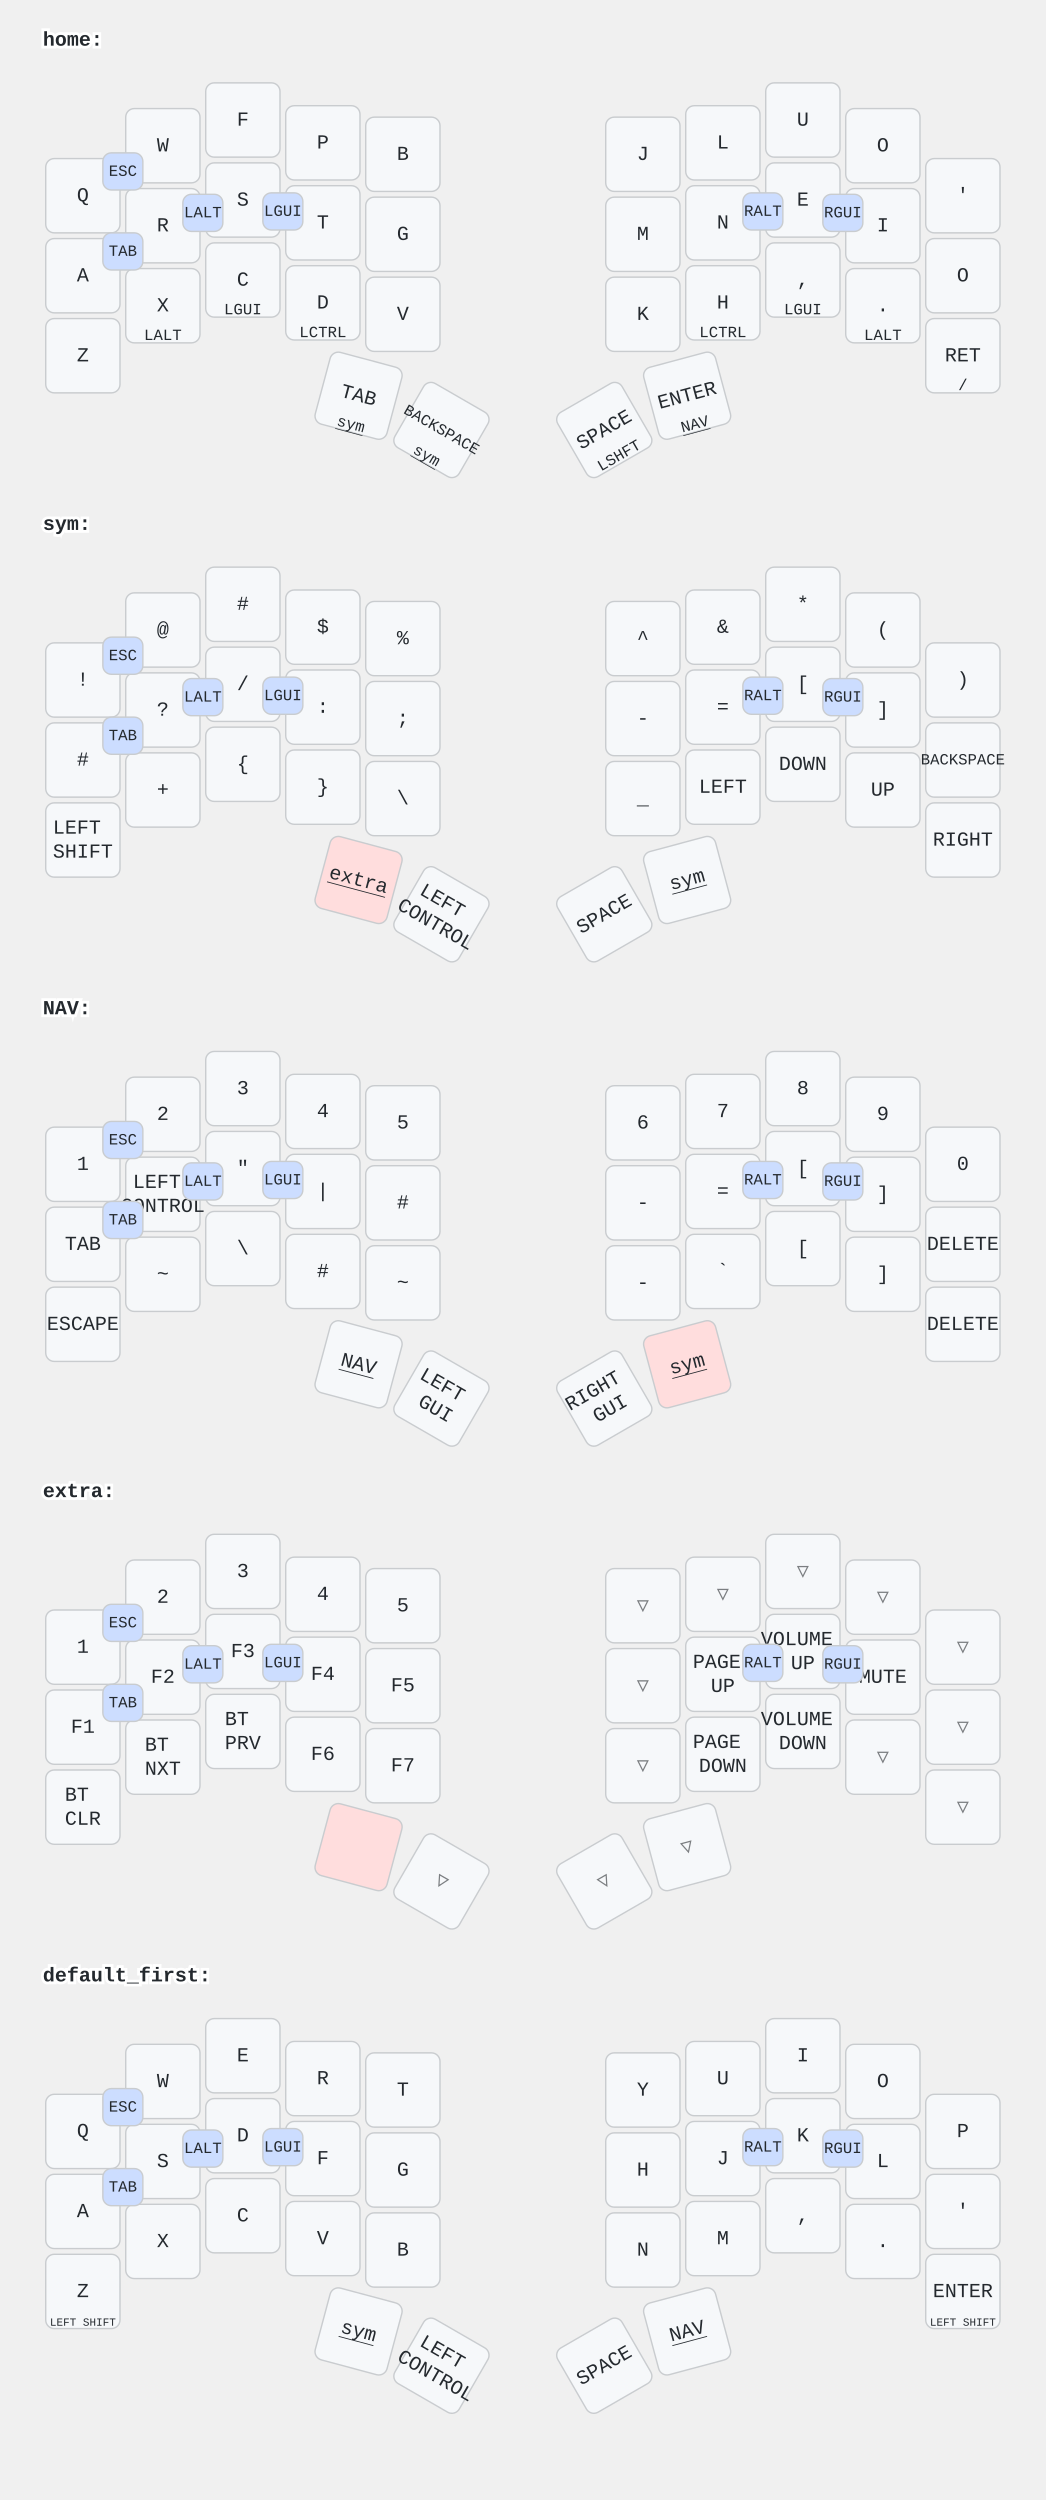
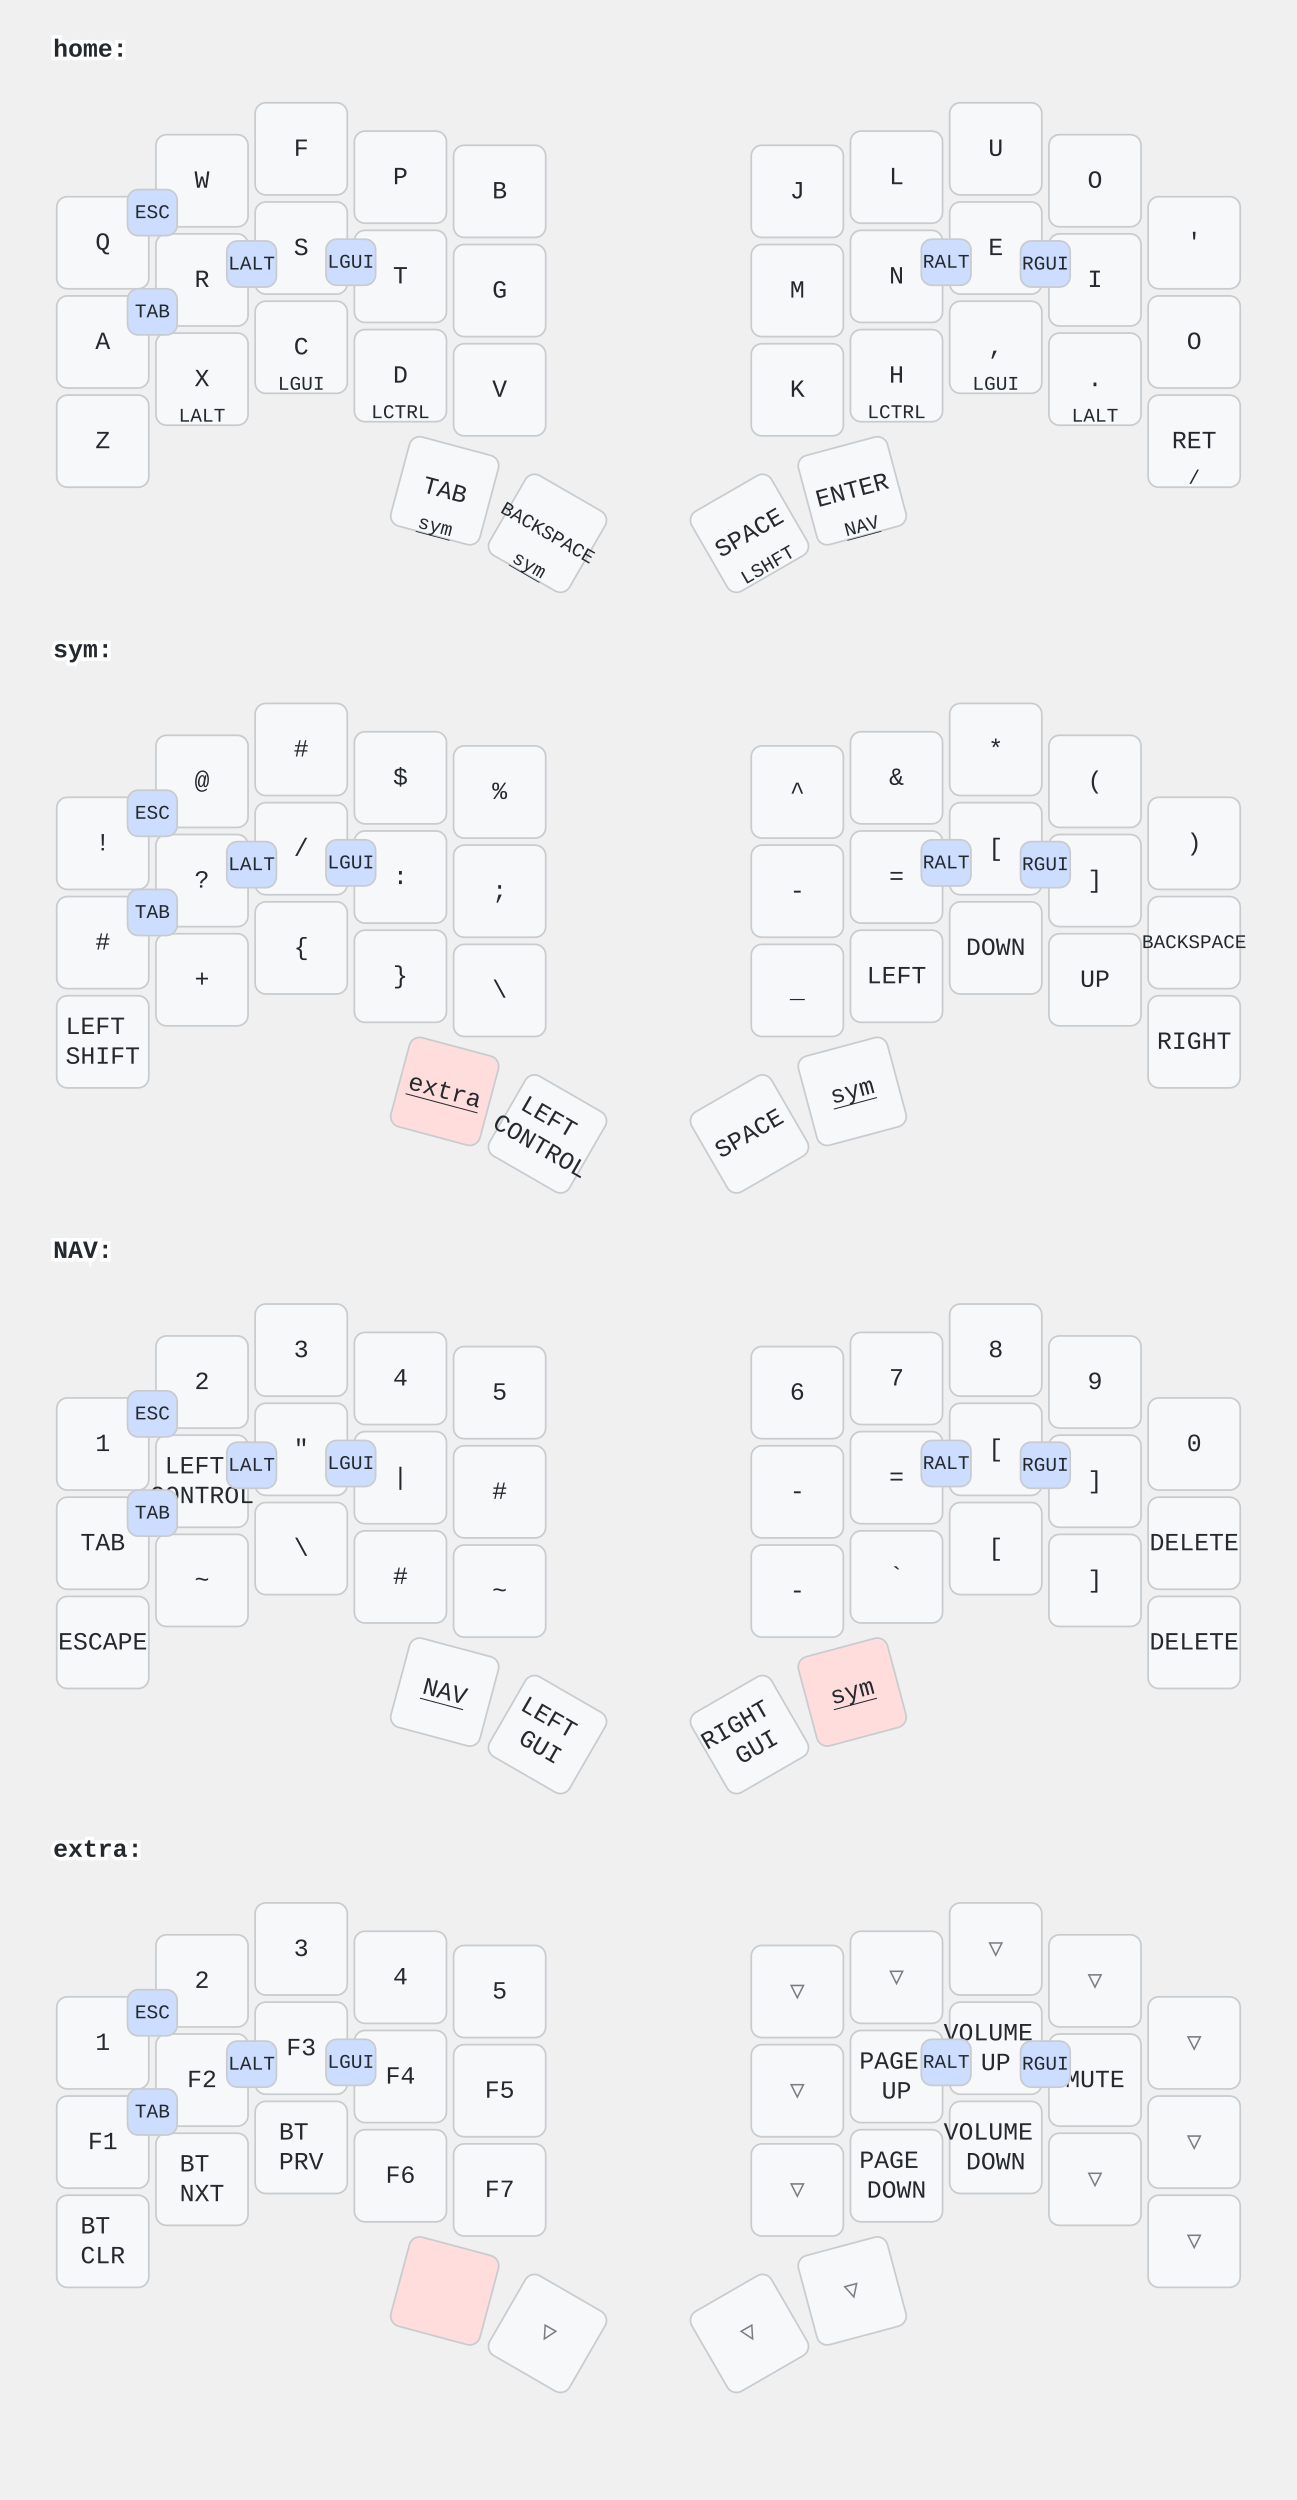
- <svg xmlns="http://www.w3.org/2000/svg" width="732" height="1750" viewBox="0 0 732 1750" class="keymap">
+ <svg xmlns="http://www.w3.org/2000/svg" width="732" height="1411" viewBox="0 0 732 1411" class="keymap">
  <style>/* inherit to force styles through use tags */
svg path {
    fill: inherit;
}

/* font and background color specifications */
svg.keymap {
    font-family: SFMono-Regular,Consolas,Liberation Mono,Menlo,monospace;
    font-size: 14px;
    font-kerning: normal;
    text-rendering: optimizeLegibility;
    fill: #24292e;
}

/* default key styling */
rect.key {
    fill: #f6f8fa;
}

rect.key, rect.combo {
    stroke: #c9cccf;
    stroke-width: 1;
}

/* default key side styling, only used is draw_key_sides is set */
rect.side {
    filter: brightness(90%);
}

/* color accent for combo boxes */
rect.combo, rect.combo-separate {
    fill: #cdf;
}

/* color accent for held keys */
rect.held, rect.combo.held {
    fill: #fdd;
}

/* color accent for ghost (optional) keys */
rect.ghost, rect.combo.ghost {
    stroke-dasharray: 4, 4;
    stroke-width: 2;
}

text {
    text-anchor: middle;
    dominant-baseline: middle;
}

/* styling for layer labels */
text.label {
    font-weight: bold;
    text-anchor: start;
    stroke: white;
    stroke-width: 4;
    paint-order: stroke;
}

/* styling for optional footer */
text.footer {
    text-anchor: end;
    dominant-baseline: auto;
    stroke: white;
    stroke-width: 4;
    paint-order: stroke;
}

/* styling for combo tap, and key hold/shifted label text */
text.combo, text.hold, text.shifted {
    font-size: 11px;
}

text.hold {
    text-anchor: middle;
    dominant-baseline: auto;
}

text.shifted {
    text-anchor: middle;
    dominant-baseline: hanging;
}

text.layer-activator {
    text-decoration: underline;
}

/* styling for hold/shifted label text in combo box */
text.combo.hold, text.combo.shifted {
    font-size: 8px;
}

/* lighter symbol for transparent keys */
text.trans {
    fill: #7b7e81;
}

/* styling for combo dendrons */
path.combo {
    stroke-width: 1;
    stroke: gray;
    fill: none;
}

/* Start Tabler Icons Cleanup */
/* cannot use height/width with glyphs */
.icon-tabler &gt; path {
    fill: inherit;
    stroke: inherit;
    stroke-width: 2;
}
/* hide tabler's default box */
.icon-tabler &gt; path[stroke="none"][fill="none"] {
    visibility: hidden;
}
/* End Tabler Icons Cleanup */
</style>
  <g transform="translate(30, 0)" class="layer-home">
    <text x="0" y="28" class="label" id="home">home:</text>
    <g transform="translate(0, 56)">
      <g transform="translate(28, 81)" class="key keypos-0">
        <rect rx="6" ry="6" x="-26" y="-26" width="52" height="52" class="key" />
        <text x="0" y="0" class="key tap">Q</text>
      </g>
      <g transform="translate(84, 46)" class="key keypos-1">
        <rect rx="6" ry="6" x="-26" y="-26" width="52" height="52" class="key" />
        <text x="0" y="0" class="key tap">W</text>
      </g>
      <g transform="translate(140, 28)" class="key keypos-2">
        <rect rx="6" ry="6" x="-26" y="-26" width="52" height="52" class="key" />
        <text x="0" y="0" class="key tap">F</text>
      </g>
      <g transform="translate(196, 44)" class="key keypos-3">
        <rect rx="6" ry="6" x="-26" y="-26" width="52" height="52" class="key" />
        <text x="0" y="0" class="key tap">P</text>
      </g>
      <g transform="translate(252, 52)" class="key keypos-4">
        <rect rx="6" ry="6" x="-26" y="-26" width="52" height="52" class="key" />
        <text x="0" y="0" class="key tap">B</text>
      </g>
      <g transform="translate(420, 52)" class="key keypos-5">
        <rect rx="6" ry="6" x="-26" y="-26" width="52" height="52" class="key" />
        <text x="0" y="0" class="key tap">J</text>
      </g>
      <g transform="translate(476, 44)" class="key keypos-6">
        <rect rx="6" ry="6" x="-26" y="-26" width="52" height="52" class="key" />
        <text x="0" y="0" class="key tap">L</text>
      </g>
      <g transform="translate(532, 28)" class="key keypos-7">
        <rect rx="6" ry="6" x="-26" y="-26" width="52" height="52" class="key" />
        <text x="0" y="0" class="key tap">U</text>
      </g>
      <g transform="translate(588, 46)" class="key keypos-8">
        <rect rx="6" ry="6" x="-26" y="-26" width="52" height="52" class="key" />
        <text x="0" y="0" class="key tap">O</text>
      </g>
      <g transform="translate(644, 81)" class="key keypos-9">
        <rect rx="6" ry="6" x="-26" y="-26" width="52" height="52" class="key" />
        <text x="0" y="0" class="key tap">'</text>
      </g>
      <g transform="translate(28, 137)" class="key keypos-10">
        <rect rx="6" ry="6" x="-26" y="-26" width="52" height="52" class="key" />
        <text x="0" y="0" class="key tap">A</text>
      </g>
      <g transform="translate(84, 102)" class="key keypos-11">
        <rect rx="6" ry="6" x="-26" y="-26" width="52" height="52" class="key" />
        <text x="0" y="0" class="key tap">R</text>
      </g>
      <g transform="translate(140, 84)" class="key keypos-12">
        <rect rx="6" ry="6" x="-26" y="-26" width="52" height="52" class="key" />
        <text x="0" y="0" class="key tap">S</text>
      </g>
      <g transform="translate(196, 100)" class="key keypos-13">
        <rect rx="6" ry="6" x="-26" y="-26" width="52" height="52" class="key" />
        <text x="0" y="0" class="key tap">T</text>
      </g>
      <g transform="translate(252, 108)" class="key keypos-14">
        <rect rx="6" ry="6" x="-26" y="-26" width="52" height="52" class="key" />
        <text x="0" y="0" class="key tap">G</text>
      </g>
      <g transform="translate(420, 108)" class="key keypos-15">
        <rect rx="6" ry="6" x="-26" y="-26" width="52" height="52" class="key" />
        <text x="0" y="0" class="key tap">M</text>
      </g>
      <g transform="translate(476, 100)" class="key keypos-16">
        <rect rx="6" ry="6" x="-26" y="-26" width="52" height="52" class="key" />
        <text x="0" y="0" class="key tap">N</text>
      </g>
      <g transform="translate(532, 84)" class="key keypos-17">
        <rect rx="6" ry="6" x="-26" y="-26" width="52" height="52" class="key" />
        <text x="0" y="0" class="key tap">E</text>
      </g>
      <g transform="translate(588, 102)" class="key keypos-18">
        <rect rx="6" ry="6" x="-26" y="-26" width="52" height="52" class="key" />
        <text x="0" y="0" class="key tap">I</text>
      </g>
      <g transform="translate(644, 137)" class="key keypos-19">
        <rect rx="6" ry="6" x="-26" y="-26" width="52" height="52" class="key" />
        <text x="0" y="0" class="key tap">O</text>
      </g>
      <g transform="translate(28, 193)" class="key keypos-20">
        <rect rx="6" ry="6" x="-26" y="-26" width="52" height="52" class="key" />
        <text x="0" y="0" class="key tap">Z</text>
      </g>
      <g transform="translate(84, 158)" class="key keypos-21">
        <rect rx="6" ry="6" x="-26" y="-26" width="52" height="52" class="key" />
        <text x="0" y="0" class="key tap">X</text>
        <text x="0" y="24" class="key hold">LALT</text>
      </g>
      <g transform="translate(140, 140)" class="key keypos-22">
        <rect rx="6" ry="6" x="-26" y="-26" width="52" height="52" class="key" />
        <text x="0" y="0" class="key tap">C</text>
        <text x="0" y="24" class="key hold">LGUI</text>
      </g>
      <g transform="translate(196, 156)" class="key keypos-23">
        <rect rx="6" ry="6" x="-26" y="-26" width="52" height="52" class="key" />
        <text x="0" y="0" class="key tap">D</text>
        <text x="0" y="24" class="key hold">LCTRL</text>
      </g>
      <g transform="translate(252, 164)" class="key keypos-24">
        <rect rx="6" ry="6" x="-26" y="-26" width="52" height="52" class="key" />
        <text x="0" y="0" class="key tap">V</text>
      </g>
      <g transform="translate(420, 164)" class="key keypos-25">
        <rect rx="6" ry="6" x="-26" y="-26" width="52" height="52" class="key" />
        <text x="0" y="0" class="key tap">K</text>
      </g>
      <g transform="translate(476, 156)" class="key keypos-26">
        <rect rx="6" ry="6" x="-26" y="-26" width="52" height="52" class="key" />
        <text x="0" y="0" class="key tap">H</text>
        <text x="0" y="24" class="key hold">LCTRL</text>
      </g>
      <g transform="translate(532, 140)" class="key keypos-27">
        <rect rx="6" ry="6" x="-26" y="-26" width="52" height="52" class="key" />
        <text x="0" y="0" class="key tap">,</text>
        <text x="0" y="24" class="key hold">LGUI</text>
      </g>
      <g transform="translate(588, 158)" class="key keypos-28">
        <rect rx="6" ry="6" x="-26" y="-26" width="52" height="52" class="key" />
        <text x="0" y="0" class="key tap">.</text>
        <text x="0" y="24" class="key hold">LALT</text>
      </g>
      <g transform="translate(644, 193)" class="key keypos-29">
        <rect rx="6" ry="6" x="-26" y="-26" width="52" height="52" class="key" />
        <text x="0" y="0" class="key tap">RET</text>
        <text x="0" y="24" class="key hold">/</text>
      </g>
      <g transform="translate(221, 221) rotate(15.0)" class="key keypos-30">
        <rect rx="6" ry="6" x="-26" y="-26" width="52" height="52" class="key" />
        <text x="0" y="0" class="key tap">TAB</text>
        <a href="#sym">
          <text x="0" y="24" class="key hold layer-activator">sym</text>
        </a>
      </g>
      <g transform="translate(279, 245) rotate(30.0)" class="key keypos-31">
        <rect rx="6" ry="6" x="-26" y="-26" width="52" height="52" class="key" />
        <text x="0" y="0" class="key tap">
          <tspan style="font-size: 78%">BACKSPACE</tspan>
        </text>
        <a href="#sym">
          <text x="0" y="24" class="key hold layer-activator">sym</text>
        </a>
      </g>
      <g transform="translate(393, 245) rotate(-30.0)" class="key keypos-32">
        <rect rx="6" ry="6" x="-26" y="-26" width="52" height="52" class="key" />
        <text x="0" y="0" class="key tap">SPACE</text>
        <text x="0" y="24" class="key hold">LSHFT</text>
      </g>
      <g transform="translate(451, 221) rotate(-15.0)" class="key keypos-33">
        <rect rx="6" ry="6" x="-26" y="-26" width="52" height="52" class="key" />
        <text x="0" y="0" class="key tap">ENTER</text>
        <a href="#NAV">
          <text x="0" y="24" class="key hold layer-activator">NAV</text>
        </a>
      </g>
      <g class="combo combopos-0">
        <rect rx="6" ry="6" x="42" y="51" width="28" height="26" class="combo" />
        <text x="56" y="64" class="combo tap">ESC</text>
      </g>
      <g class="combo combopos-1">
        <rect rx="6" ry="6" x="42" y="107" width="28" height="26" class="combo" />
        <text x="56" y="120" class="combo tap">TAB</text>
      </g>
      <g class="combo combopos-2">
        <rect rx="6" ry="6" x="490" y="79" width="28" height="26" class="combo" />
        <text x="504" y="92" class="combo tap">RALT</text>
      </g>
      <g class="combo combopos-3">
        <rect rx="6" ry="6" x="98" y="80" width="28" height="26" class="combo" />
        <text x="112" y="93" class="combo tap">LALT</text>
      </g>
      <g class="combo combopos-4">
        <rect rx="6" ry="6" x="154" y="79" width="28" height="26" class="combo" />
        <text x="168" y="92" class="combo tap">LGUI</text>
      </g>
      <g class="combo combopos-5">
        <rect rx="6" ry="6" x="546" y="80" width="28" height="26" class="combo" />
        <text x="560" y="93" class="combo tap">RGUI</text>
      </g>
    </g>
  </g>
  <g transform="translate(30, 339)" class="layer-sym">
    <text x="0" y="28" class="label" id="sym">sym:</text>
    <g transform="translate(0, 56)">
      <g transform="translate(28, 81)" class="key keypos-0">
        <rect rx="6" ry="6" x="-26" y="-26" width="52" height="52" class="key" />
        <text x="0" y="0" class="key tap">!</text>
      </g>
      <g transform="translate(84, 46)" class="key keypos-1">
        <rect rx="6" ry="6" x="-26" y="-26" width="52" height="52" class="key" />
        <text x="0" y="0" class="key tap">@</text>
      </g>
      <g transform="translate(140, 28)" class="key keypos-2">
        <rect rx="6" ry="6" x="-26" y="-26" width="52" height="52" class="key" />
        <text x="0" y="0" class="key tap">#</text>
      </g>
      <g transform="translate(196, 44)" class="key keypos-3">
        <rect rx="6" ry="6" x="-26" y="-26" width="52" height="52" class="key" />
        <text x="0" y="0" class="key tap">$</text>
      </g>
      <g transform="translate(252, 52)" class="key keypos-4">
        <rect rx="6" ry="6" x="-26" y="-26" width="52" height="52" class="key" />
        <text x="0" y="0" class="key tap">%</text>
      </g>
      <g transform="translate(420, 52)" class="key keypos-5">
        <rect rx="6" ry="6" x="-26" y="-26" width="52" height="52" class="key" />
        <text x="0" y="0" class="key tap">^</text>
      </g>
      <g transform="translate(476, 44)" class="key keypos-6">
        <rect rx="6" ry="6" x="-26" y="-26" width="52" height="52" class="key" />
        <text x="0" y="0" class="key tap">&amp;</text>
      </g>
      <g transform="translate(532, 28)" class="key keypos-7">
        <rect rx="6" ry="6" x="-26" y="-26" width="52" height="52" class="key" />
        <text x="0" y="0" class="key tap">*</text>
      </g>
      <g transform="translate(588, 46)" class="key keypos-8">
        <rect rx="6" ry="6" x="-26" y="-26" width="52" height="52" class="key" />
        <text x="0" y="0" class="key tap">(</text>
      </g>
      <g transform="translate(644, 81)" class="key keypos-9">
        <rect rx="6" ry="6" x="-26" y="-26" width="52" height="52" class="key" />
        <text x="0" y="0" class="key tap">)</text>
      </g>
      <g transform="translate(28, 137)" class="key keypos-10">
        <rect rx="6" ry="6" x="-26" y="-26" width="52" height="52" class="key" />
        <text x="0" y="0" class="key tap">#</text>
      </g>
      <g transform="translate(84, 102)" class="key keypos-11">
        <rect rx="6" ry="6" x="-26" y="-26" width="52" height="52" class="key" />
        <text x="0" y="0" class="key tap">?</text>
      </g>
      <g transform="translate(140, 84)" class="key keypos-12">
        <rect rx="6" ry="6" x="-26" y="-26" width="52" height="52" class="key" />
        <text x="0" y="0" class="key tap">/</text>
      </g>
      <g transform="translate(196, 100)" class="key keypos-13">
        <rect rx="6" ry="6" x="-26" y="-26" width="52" height="52" class="key" />
        <text x="0" y="0" class="key tap">:</text>
      </g>
      <g transform="translate(252, 108)" class="key keypos-14">
        <rect rx="6" ry="6" x="-26" y="-26" width="52" height="52" class="key" />
        <text x="0" y="0" class="key tap">;</text>
      </g>
      <g transform="translate(420, 108)" class="key keypos-15">
        <rect rx="6" ry="6" x="-26" y="-26" width="52" height="52" class="key" />
        <text x="0" y="0" class="key tap">-</text>
      </g>
      <g transform="translate(476, 100)" class="key keypos-16">
        <rect rx="6" ry="6" x="-26" y="-26" width="52" height="52" class="key" />
        <text x="0" y="0" class="key tap">=</text>
      </g>
      <g transform="translate(532, 84)" class="key keypos-17">
        <rect rx="6" ry="6" x="-26" y="-26" width="52" height="52" class="key" />
        <text x="0" y="0" class="key tap">[</text>
      </g>
      <g transform="translate(588, 102)" class="key keypos-18">
        <rect rx="6" ry="6" x="-26" y="-26" width="52" height="52" class="key" />
        <text x="0" y="0" class="key tap">]</text>
      </g>
      <g transform="translate(644, 137)" class="key keypos-19">
        <rect rx="6" ry="6" x="-26" y="-26" width="52" height="52" class="key" />
        <text x="0" y="0" class="key tap">
          <tspan style="font-size: 78%">BACKSPACE</tspan>
        </text>
      </g>
      <g transform="translate(28, 193)" class="key keypos-20">
        <rect rx="6" ry="6" x="-26" y="-26" width="52" height="52" class="key" />
        <text x="0" y="0" class="key tap">
          <tspan x="0" dy="-0.6em">LEFT</tspan>
          <tspan x="0" dy="1.2em">SHIFT</tspan>
        </text>
      </g>
      <g transform="translate(84, 158)" class="key keypos-21">
        <rect rx="6" ry="6" x="-26" y="-26" width="52" height="52" class="key" />
        <text x="0" y="0" class="key tap">+</text>
      </g>
      <g transform="translate(140, 140)" class="key keypos-22">
        <rect rx="6" ry="6" x="-26" y="-26" width="52" height="52" class="key" />
        <text x="0" y="0" class="key tap">{</text>
      </g>
      <g transform="translate(196, 156)" class="key keypos-23">
        <rect rx="6" ry="6" x="-26" y="-26" width="52" height="52" class="key" />
        <text x="0" y="0" class="key tap">}</text>
      </g>
      <g transform="translate(252, 164)" class="key keypos-24">
        <rect rx="6" ry="6" x="-26" y="-26" width="52" height="52" class="key" />
        <text x="0" y="0" class="key tap">\</text>
      </g>
      <g transform="translate(420, 164)" class="key keypos-25">
        <rect rx="6" ry="6" x="-26" y="-26" width="52" height="52" class="key" />
        <text x="0" y="0" class="key tap">_</text>
      </g>
      <g transform="translate(476, 156)" class="key keypos-26">
        <rect rx="6" ry="6" x="-26" y="-26" width="52" height="52" class="key" />
        <text x="0" y="0" class="key tap">LEFT</text>
      </g>
      <g transform="translate(532, 140)" class="key keypos-27">
        <rect rx="6" ry="6" x="-26" y="-26" width="52" height="52" class="key" />
        <text x="0" y="0" class="key tap">DOWN</text>
      </g>
      <g transform="translate(588, 158)" class="key keypos-28">
        <rect rx="6" ry="6" x="-26" y="-26" width="52" height="52" class="key" />
        <text x="0" y="0" class="key tap">UP</text>
      </g>
      <g transform="translate(644, 193)" class="key keypos-29">
        <rect rx="6" ry="6" x="-26" y="-26" width="52" height="52" class="key" />
        <text x="0" y="0" class="key tap">RIGHT</text>
      </g>
      <g transform="translate(221, 221) rotate(15.0)" class="key held keypos-30">
        <rect rx="6" ry="6" x="-26" y="-26" width="52" height="52" class="key held" />
        <a href="#extra">
          <text x="0" y="0" class="key held tap layer-activator">extra</text>
        </a>
      </g>
      <g transform="translate(279, 245) rotate(30.0)" class="key keypos-31">
        <rect rx="6" ry="6" x="-26" y="-26" width="52" height="52" class="key" />
        <text x="0" y="0" class="key tap">
          <tspan x="0" dy="-0.6em">LEFT</tspan>
          <tspan x="0" dy="1.2em">CONTROL</tspan>
        </text>
      </g>
      <g transform="translate(393, 245) rotate(-30.0)" class="key keypos-32">
        <rect rx="6" ry="6" x="-26" y="-26" width="52" height="52" class="key" />
        <text x="0" y="0" class="key tap">SPACE</text>
      </g>
      <g transform="translate(451, 221) rotate(-15.0)" class="key keypos-33">
        <rect rx="6" ry="6" x="-26" y="-26" width="52" height="52" class="key" />
        <a href="#sym">
          <text x="0" y="0" class="key tap layer-activator">sym</text>
        </a>
      </g>
      <g class="combo combopos-0">
        <rect rx="6" ry="6" x="42" y="51" width="28" height="26" class="combo" />
        <text x="56" y="64" class="combo tap">ESC</text>
      </g>
      <g class="combo combopos-1">
        <rect rx="6" ry="6" x="42" y="107" width="28" height="26" class="combo" />
        <text x="56" y="120" class="combo tap">TAB</text>
      </g>
      <g class="combo combopos-2">
        <rect rx="6" ry="6" x="490" y="79" width="28" height="26" class="combo" />
        <text x="504" y="92" class="combo tap">RALT</text>
      </g>
      <g class="combo combopos-3">
        <rect rx="6" ry="6" x="98" y="80" width="28" height="26" class="combo" />
        <text x="112" y="93" class="combo tap">LALT</text>
      </g>
      <g class="combo combopos-4">
        <rect rx="6" ry="6" x="154" y="79" width="28" height="26" class="combo" />
        <text x="168" y="92" class="combo tap">LGUI</text>
      </g>
      <g class="combo combopos-5">
        <rect rx="6" ry="6" x="546" y="80" width="28" height="26" class="combo" />
        <text x="560" y="93" class="combo tap">RGUI</text>
      </g>
    </g>
  </g>
  <g transform="translate(30, 678)" class="layer-NAV">
    <text x="0" y="28" class="label" id="NAV">NAV:</text>
    <g transform="translate(0, 56)">
      <g transform="translate(28, 81)" class="key keypos-0">
        <rect rx="6" ry="6" x="-26" y="-26" width="52" height="52" class="key" />
        <text x="0" y="0" class="key tap">1</text>
      </g>
      <g transform="translate(84, 46)" class="key keypos-1">
        <rect rx="6" ry="6" x="-26" y="-26" width="52" height="52" class="key" />
        <text x="0" y="0" class="key tap">2</text>
      </g>
      <g transform="translate(140, 28)" class="key keypos-2">
        <rect rx="6" ry="6" x="-26" y="-26" width="52" height="52" class="key" />
        <text x="0" y="0" class="key tap">3</text>
      </g>
      <g transform="translate(196, 44)" class="key keypos-3">
        <rect rx="6" ry="6" x="-26" y="-26" width="52" height="52" class="key" />
        <text x="0" y="0" class="key tap">4</text>
      </g>
      <g transform="translate(252, 52)" class="key keypos-4">
        <rect rx="6" ry="6" x="-26" y="-26" width="52" height="52" class="key" />
        <text x="0" y="0" class="key tap">5</text>
      </g>
      <g transform="translate(420, 52)" class="key keypos-5">
        <rect rx="6" ry="6" x="-26" y="-26" width="52" height="52" class="key" />
        <text x="0" y="0" class="key tap">6</text>
      </g>
      <g transform="translate(476, 44)" class="key keypos-6">
        <rect rx="6" ry="6" x="-26" y="-26" width="52" height="52" class="key" />
        <text x="0" y="0" class="key tap">7</text>
      </g>
      <g transform="translate(532, 28)" class="key keypos-7">
        <rect rx="6" ry="6" x="-26" y="-26" width="52" height="52" class="key" />
        <text x="0" y="0" class="key tap">8</text>
      </g>
      <g transform="translate(588, 46)" class="key keypos-8">
        <rect rx="6" ry="6" x="-26" y="-26" width="52" height="52" class="key" />
        <text x="0" y="0" class="key tap">9</text>
      </g>
      <g transform="translate(644, 81)" class="key keypos-9">
        <rect rx="6" ry="6" x="-26" y="-26" width="52" height="52" class="key" />
        <text x="0" y="0" class="key tap">0</text>
      </g>
      <g transform="translate(28, 137)" class="key keypos-10">
        <rect rx="6" ry="6" x="-26" y="-26" width="52" height="52" class="key" />
        <text x="0" y="0" class="key tap">TAB</text>
      </g>
      <g transform="translate(84, 102)" class="key keypos-11">
        <rect rx="6" ry="6" x="-26" y="-26" width="52" height="52" class="key" />
        <text x="0" y="0" class="key tap">
          <tspan x="0" dy="-0.6em">LEFT</tspan>
          <tspan x="0" dy="1.2em">CONTROL</tspan>
        </text>
      </g>
      <g transform="translate(140, 84)" class="key keypos-12">
        <rect rx="6" ry="6" x="-26" y="-26" width="52" height="52" class="key" />
        <text x="0" y="0" class="key tap">"</text>
      </g>
      <g transform="translate(196, 100)" class="key keypos-13">
        <rect rx="6" ry="6" x="-26" y="-26" width="52" height="52" class="key" />
        <text x="0" y="0" class="key tap">|</text>
      </g>
      <g transform="translate(252, 108)" class="key keypos-14">
        <rect rx="6" ry="6" x="-26" y="-26" width="52" height="52" class="key" />
        <text x="0" y="0" class="key tap">#</text>
      </g>
      <g transform="translate(420, 108)" class="key keypos-15">
        <rect rx="6" ry="6" x="-26" y="-26" width="52" height="52" class="key" />
        <text x="0" y="0" class="key tap">-</text>
      </g>
      <g transform="translate(476, 100)" class="key keypos-16">
        <rect rx="6" ry="6" x="-26" y="-26" width="52" height="52" class="key" />
        <text x="0" y="0" class="key tap">=</text>
      </g>
      <g transform="translate(532, 84)" class="key keypos-17">
        <rect rx="6" ry="6" x="-26" y="-26" width="52" height="52" class="key" />
        <text x="0" y="0" class="key tap">[</text>
      </g>
      <g transform="translate(588, 102)" class="key keypos-18">
        <rect rx="6" ry="6" x="-26" y="-26" width="52" height="52" class="key" />
        <text x="0" y="0" class="key tap">]</text>
      </g>
      <g transform="translate(644, 137)" class="key keypos-19">
        <rect rx="6" ry="6" x="-26" y="-26" width="52" height="52" class="key" />
        <text x="0" y="0" class="key tap">DELETE</text>
      </g>
      <g transform="translate(28, 193)" class="key keypos-20">
        <rect rx="6" ry="6" x="-26" y="-26" width="52" height="52" class="key" />
        <text x="0" y="0" class="key tap">ESCAPE</text>
      </g>
      <g transform="translate(84, 158)" class="key keypos-21">
        <rect rx="6" ry="6" x="-26" y="-26" width="52" height="52" class="key" />
        <text x="0" y="0" class="key tap">~</text>
      </g>
      <g transform="translate(140, 140)" class="key keypos-22">
        <rect rx="6" ry="6" x="-26" y="-26" width="52" height="52" class="key" />
        <text x="0" y="0" class="key tap">\</text>
      </g>
      <g transform="translate(196, 156)" class="key keypos-23">
        <rect rx="6" ry="6" x="-26" y="-26" width="52" height="52" class="key" />
        <text x="0" y="0" class="key tap">#</text>
      </g>
      <g transform="translate(252, 164)" class="key keypos-24">
        <rect rx="6" ry="6" x="-26" y="-26" width="52" height="52" class="key" />
        <text x="0" y="0" class="key tap">~</text>
      </g>
      <g transform="translate(420, 164)" class="key keypos-25">
        <rect rx="6" ry="6" x="-26" y="-26" width="52" height="52" class="key" />
        <text x="0" y="0" class="key tap">-</text>
      </g>
      <g transform="translate(476, 156)" class="key keypos-26">
        <rect rx="6" ry="6" x="-26" y="-26" width="52" height="52" class="key" />
        <text x="0" y="0" class="key tap">`</text>
      </g>
      <g transform="translate(532, 140)" class="key keypos-27">
        <rect rx="6" ry="6" x="-26" y="-26" width="52" height="52" class="key" />
        <text x="0" y="0" class="key tap">[</text>
      </g>
      <g transform="translate(588, 158)" class="key keypos-28">
        <rect rx="6" ry="6" x="-26" y="-26" width="52" height="52" class="key" />
        <text x="0" y="0" class="key tap">]</text>
      </g>
      <g transform="translate(644, 193)" class="key keypos-29">
        <rect rx="6" ry="6" x="-26" y="-26" width="52" height="52" class="key" />
        <text x="0" y="0" class="key tap">DELETE</text>
      </g>
      <g transform="translate(221, 221) rotate(15.0)" class="key keypos-30">
        <rect rx="6" ry="6" x="-26" y="-26" width="52" height="52" class="key" />
        <a href="#NAV">
          <text x="0" y="0" class="key tap layer-activator">NAV</text>
        </a>
      </g>
      <g transform="translate(279, 245) rotate(30.0)" class="key keypos-31">
        <rect rx="6" ry="6" x="-26" y="-26" width="52" height="52" class="key" />
        <text x="0" y="0" class="key tap">
          <tspan x="0" dy="-0.6em">LEFT</tspan>
          <tspan x="0" dy="1.2em">GUI</tspan>
        </text>
      </g>
      <g transform="translate(393, 245) rotate(-30.0)" class="key keypos-32">
        <rect rx="6" ry="6" x="-26" y="-26" width="52" height="52" class="key" />
        <text x="0" y="0" class="key tap">
          <tspan x="0" dy="-0.6em">RIGHT</tspan>
          <tspan x="0" dy="1.2em">GUI</tspan>
        </text>
      </g>
      <g transform="translate(451, 221) rotate(-15.0)" class="key held keypos-33">
        <rect rx="6" ry="6" x="-26" y="-26" width="52" height="52" class="key held" />
        <a href="#sym">
          <text x="0" y="0" class="key held tap layer-activator">sym</text>
        </a>
      </g>
      <g class="combo combopos-0">
        <rect rx="6" ry="6" x="42" y="51" width="28" height="26" class="combo" />
        <text x="56" y="64" class="combo tap">ESC</text>
      </g>
      <g class="combo combopos-1">
        <rect rx="6" ry="6" x="42" y="107" width="28" height="26" class="combo" />
        <text x="56" y="120" class="combo tap">TAB</text>
      </g>
      <g class="combo combopos-2">
        <rect rx="6" ry="6" x="490" y="79" width="28" height="26" class="combo" />
        <text x="504" y="92" class="combo tap">RALT</text>
      </g>
      <g class="combo combopos-3">
        <rect rx="6" ry="6" x="98" y="80" width="28" height="26" class="combo" />
        <text x="112" y="93" class="combo tap">LALT</text>
      </g>
      <g class="combo combopos-4">
        <rect rx="6" ry="6" x="154" y="79" width="28" height="26" class="combo" />
        <text x="168" y="92" class="combo tap">LGUI</text>
      </g>
      <g class="combo combopos-5">
        <rect rx="6" ry="6" x="546" y="80" width="28" height="26" class="combo" />
        <text x="560" y="93" class="combo tap">RGUI</text>
      </g>
    </g>
  </g>
  <g transform="translate(30, 1016)" class="layer-extra">
    <text x="0" y="28" class="label" id="extra">extra:</text>
    <g transform="translate(0, 56)">
      <g transform="translate(28, 81)" class="key keypos-0">
        <rect rx="6" ry="6" x="-26" y="-26" width="52" height="52" class="key" />
        <text x="0" y="0" class="key tap">1</text>
      </g>
      <g transform="translate(84, 46)" class="key keypos-1">
        <rect rx="6" ry="6" x="-26" y="-26" width="52" height="52" class="key" />
        <text x="0" y="0" class="key tap">2</text>
      </g>
      <g transform="translate(140, 28)" class="key keypos-2">
        <rect rx="6" ry="6" x="-26" y="-26" width="52" height="52" class="key" />
        <text x="0" y="0" class="key tap">3</text>
      </g>
      <g transform="translate(196, 44)" class="key keypos-3">
        <rect rx="6" ry="6" x="-26" y="-26" width="52" height="52" class="key" />
        <text x="0" y="0" class="key tap">4</text>
      </g>
      <g transform="translate(252, 52)" class="key keypos-4">
        <rect rx="6" ry="6" x="-26" y="-26" width="52" height="52" class="key" />
        <text x="0" y="0" class="key tap">5</text>
      </g>
      <g transform="translate(420, 52)" class="key trans keypos-5">
        <rect rx="6" ry="6" x="-26" y="-26" width="52" height="52" class="key trans" />
        <text x="0" y="0" class="key trans tap">▽</text>
      </g>
      <g transform="translate(476, 44)" class="key trans keypos-6">
        <rect rx="6" ry="6" x="-26" y="-26" width="52" height="52" class="key trans" />
        <text x="0" y="0" class="key trans tap">▽</text>
      </g>
      <g transform="translate(532, 28)" class="key trans keypos-7">
        <rect rx="6" ry="6" x="-26" y="-26" width="52" height="52" class="key trans" />
        <text x="0" y="0" class="key trans tap">▽</text>
      </g>
      <g transform="translate(588, 46)" class="key trans keypos-8">
        <rect rx="6" ry="6" x="-26" y="-26" width="52" height="52" class="key trans" />
        <text x="0" y="0" class="key trans tap">▽</text>
      </g>
      <g transform="translate(644, 81)" class="key trans keypos-9">
        <rect rx="6" ry="6" x="-26" y="-26" width="52" height="52" class="key trans" />
        <text x="0" y="0" class="key trans tap">▽</text>
      </g>
      <g transform="translate(28, 137)" class="key keypos-10">
        <rect rx="6" ry="6" x="-26" y="-26" width="52" height="52" class="key" />
        <text x="0" y="0" class="key tap">F1</text>
      </g>
      <g transform="translate(84, 102)" class="key keypos-11">
        <rect rx="6" ry="6" x="-26" y="-26" width="52" height="52" class="key" />
        <text x="0" y="0" class="key tap">F2</text>
      </g>
      <g transform="translate(140, 84)" class="key keypos-12">
        <rect rx="6" ry="6" x="-26" y="-26" width="52" height="52" class="key" />
        <text x="0" y="0" class="key tap">F3</text>
      </g>
      <g transform="translate(196, 100)" class="key keypos-13">
        <rect rx="6" ry="6" x="-26" y="-26" width="52" height="52" class="key" />
        <text x="0" y="0" class="key tap">F4</text>
      </g>
      <g transform="translate(252, 108)" class="key keypos-14">
        <rect rx="6" ry="6" x="-26" y="-26" width="52" height="52" class="key" />
        <text x="0" y="0" class="key tap">F5</text>
      </g>
      <g transform="translate(420, 108)" class="key trans keypos-15">
        <rect rx="6" ry="6" x="-26" y="-26" width="52" height="52" class="key trans" />
        <text x="0" y="0" class="key trans tap">▽</text>
      </g>
      <g transform="translate(476, 100)" class="key keypos-16">
        <rect rx="6" ry="6" x="-26" y="-26" width="52" height="52" class="key" />
        <text x="0" y="0" class="key tap">
          <tspan x="0" dy="-0.6em">PAGE</tspan>
          <tspan x="0" dy="1.2em">UP</tspan>
        </text>
      </g>
      <g transform="translate(532, 84)" class="key keypos-17">
        <rect rx="6" ry="6" x="-26" y="-26" width="52" height="52" class="key" />
        <text x="0" y="0" class="key tap">
          <tspan x="0" dy="-0.6em">VOLUME</tspan>
          <tspan x="0" dy="1.2em">UP</tspan>
        </text>
      </g>
      <g transform="translate(588, 102)" class="key keypos-18">
        <rect rx="6" ry="6" x="-26" y="-26" width="52" height="52" class="key" />
        <text x="0" y="0" class="key tap">MUTE</text>
      </g>
      <g transform="translate(644, 137)" class="key trans keypos-19">
        <rect rx="6" ry="6" x="-26" y="-26" width="52" height="52" class="key trans" />
        <text x="0" y="0" class="key trans tap">▽</text>
      </g>
      <g transform="translate(28, 193)" class="key keypos-20">
        <rect rx="6" ry="6" x="-26" y="-26" width="52" height="52" class="key" />
        <text x="0" y="0" class="key tap">
          <tspan x="0" dy="-0.6em">BT</tspan>
          <tspan x="0" dy="1.2em">CLR</tspan>
        </text>
      </g>
      <g transform="translate(84, 158)" class="key keypos-21">
        <rect rx="6" ry="6" x="-26" y="-26" width="52" height="52" class="key" />
        <text x="0" y="0" class="key tap">
          <tspan x="0" dy="-0.6em">BT</tspan>
          <tspan x="0" dy="1.2em">NXT</tspan>
        </text>
      </g>
      <g transform="translate(140, 140)" class="key keypos-22">
        <rect rx="6" ry="6" x="-26" y="-26" width="52" height="52" class="key" />
        <text x="0" y="0" class="key tap">
          <tspan x="0" dy="-0.6em">BT</tspan>
          <tspan x="0" dy="1.2em">PRV</tspan>
        </text>
      </g>
      <g transform="translate(196, 156)" class="key keypos-23">
        <rect rx="6" ry="6" x="-26" y="-26" width="52" height="52" class="key" />
        <text x="0" y="0" class="key tap">F6</text>
      </g>
      <g transform="translate(252, 164)" class="key keypos-24">
        <rect rx="6" ry="6" x="-26" y="-26" width="52" height="52" class="key" />
        <text x="0" y="0" class="key tap">F7</text>
      </g>
      <g transform="translate(420, 164)" class="key trans keypos-25">
        <rect rx="6" ry="6" x="-26" y="-26" width="52" height="52" class="key trans" />
        <text x="0" y="0" class="key trans tap">▽</text>
      </g>
      <g transform="translate(476, 156)" class="key keypos-26">
        <rect rx="6" ry="6" x="-26" y="-26" width="52" height="52" class="key" />
        <text x="0" y="0" class="key tap">
          <tspan x="0" dy="-0.6em">PAGE</tspan>
          <tspan x="0" dy="1.2em">DOWN</tspan>
        </text>
      </g>
      <g transform="translate(532, 140)" class="key keypos-27">
        <rect rx="6" ry="6" x="-26" y="-26" width="52" height="52" class="key" />
        <text x="0" y="0" class="key tap">
          <tspan x="0" dy="-0.6em">VOLUME</tspan>
          <tspan x="0" dy="1.2em">DOWN</tspan>
        </text>
      </g>
      <g transform="translate(588, 158)" class="key trans keypos-28">
        <rect rx="6" ry="6" x="-26" y="-26" width="52" height="52" class="key trans" />
        <text x="0" y="0" class="key trans tap">▽</text>
      </g>
      <g transform="translate(644, 193)" class="key trans keypos-29">
        <rect rx="6" ry="6" x="-26" y="-26" width="52" height="52" class="key trans" />
        <text x="0" y="0" class="key trans tap">▽</text>
      </g>
      <g transform="translate(221, 221) rotate(15.0)" class="key held keypos-30">
        <rect rx="6" ry="6" x="-26" y="-26" width="52" height="52" class="key held" />
      </g>
      <g transform="translate(279, 245) rotate(30.0)" class="key trans keypos-31">
        <rect rx="6" ry="6" x="-26" y="-26" width="52" height="52" class="key trans" />
        <text x="0" y="0" class="key trans tap">▽</text>
      </g>
      <g transform="translate(393, 245) rotate(-30.0)" class="key trans keypos-32">
        <rect rx="6" ry="6" x="-26" y="-26" width="52" height="52" class="key trans" />
        <text x="0" y="0" class="key trans tap">▽</text>
      </g>
      <g transform="translate(451, 221) rotate(-15.0)" class="key trans keypos-33">
        <rect rx="6" ry="6" x="-26" y="-26" width="52" height="52" class="key trans" />
        <text x="0" y="0" class="key trans tap">▽</text>
      </g>
      <g class="combo combopos-0">
        <rect rx="6" ry="6" x="42" y="51" width="28" height="26" class="combo" />
        <text x="56" y="64" class="combo tap">ESC</text>
      </g>
      <g class="combo combopos-1">
        <rect rx="6" ry="6" x="42" y="107" width="28" height="26" class="combo" />
        <text x="56" y="120" class="combo tap">TAB</text>
      </g>
      <g class="combo combopos-2">
        <rect rx="6" ry="6" x="490" y="79" width="28" height="26" class="combo" />
        <text x="504" y="92" class="combo tap">RALT</text>
      </g>
      <g class="combo combopos-3">
        <rect rx="6" ry="6" x="98" y="80" width="28" height="26" class="combo" />
        <text x="112" y="93" class="combo tap">LALT</text>
      </g>
      <g class="combo combopos-4">
        <rect rx="6" ry="6" x="154" y="79" width="28" height="26" class="combo" />
        <text x="168" y="92" class="combo tap">LGUI</text>
      </g>
      <g class="combo combopos-5">
        <rect rx="6" ry="6" x="546" y="80" width="28" height="26" class="combo" />
        <text x="560" y="93" class="combo tap">RGUI</text>
      </g>
    </g>
  </g>
-   <g transform="translate(30, 1355)" class="layer-default_first">
-     <text x="0" y="28" class="label" id="default_first">default_first:</text>
-     <g transform="translate(0, 56)">
-       <g transform="translate(28, 81)" class="key keypos-0">
-         <rect rx="6" ry="6" x="-26" y="-26" width="52" height="52" class="key" />
-         <text x="0" y="0" class="key tap">Q</text>
-       </g>
-       <g transform="translate(84, 46)" class="key keypos-1">
-         <rect rx="6" ry="6" x="-26" y="-26" width="52" height="52" class="key" />
-         <text x="0" y="0" class="key tap">W</text>
-       </g>
-       <g transform="translate(140, 28)" class="key keypos-2">
-         <rect rx="6" ry="6" x="-26" y="-26" width="52" height="52" class="key" />
-         <text x="0" y="0" class="key tap">E</text>
-       </g>
-       <g transform="translate(196, 44)" class="key keypos-3">
-         <rect rx="6" ry="6" x="-26" y="-26" width="52" height="52" class="key" />
-         <text x="0" y="0" class="key tap">R</text>
-       </g>
-       <g transform="translate(252, 52)" class="key keypos-4">
-         <rect rx="6" ry="6" x="-26" y="-26" width="52" height="52" class="key" />
-         <text x="0" y="0" class="key tap">T</text>
-       </g>
-       <g transform="translate(420, 52)" class="key keypos-5">
-         <rect rx="6" ry="6" x="-26" y="-26" width="52" height="52" class="key" />
-         <text x="0" y="0" class="key tap">Y</text>
-       </g>
-       <g transform="translate(476, 44)" class="key keypos-6">
-         <rect rx="6" ry="6" x="-26" y="-26" width="52" height="52" class="key" />
-         <text x="0" y="0" class="key tap">U</text>
-       </g>
-       <g transform="translate(532, 28)" class="key keypos-7">
-         <rect rx="6" ry="6" x="-26" y="-26" width="52" height="52" class="key" />
-         <text x="0" y="0" class="key tap">I</text>
-       </g>
-       <g transform="translate(588, 46)" class="key keypos-8">
-         <rect rx="6" ry="6" x="-26" y="-26" width="52" height="52" class="key" />
-         <text x="0" y="0" class="key tap">O</text>
-       </g>
-       <g transform="translate(644, 81)" class="key keypos-9">
-         <rect rx="6" ry="6" x="-26" y="-26" width="52" height="52" class="key" />
-         <text x="0" y="0" class="key tap">P</text>
-       </g>
-       <g transform="translate(28, 137)" class="key keypos-10">
-         <rect rx="6" ry="6" x="-26" y="-26" width="52" height="52" class="key" />
-         <text x="0" y="0" class="key tap">A</text>
-       </g>
-       <g transform="translate(84, 102)" class="key keypos-11">
-         <rect rx="6" ry="6" x="-26" y="-26" width="52" height="52" class="key" />
-         <text x="0" y="0" class="key tap">S</text>
-       </g>
-       <g transform="translate(140, 84)" class="key keypos-12">
-         <rect rx="6" ry="6" x="-26" y="-26" width="52" height="52" class="key" />
-         <text x="0" y="0" class="key tap">D</text>
-       </g>
-       <g transform="translate(196, 100)" class="key keypos-13">
-         <rect rx="6" ry="6" x="-26" y="-26" width="52" height="52" class="key" />
-         <text x="0" y="0" class="key tap">F</text>
-       </g>
-       <g transform="translate(252, 108)" class="key keypos-14">
-         <rect rx="6" ry="6" x="-26" y="-26" width="52" height="52" class="key" />
-         <text x="0" y="0" class="key tap">G</text>
-       </g>
-       <g transform="translate(420, 108)" class="key keypos-15">
-         <rect rx="6" ry="6" x="-26" y="-26" width="52" height="52" class="key" />
-         <text x="0" y="0" class="key tap">H</text>
-       </g>
-       <g transform="translate(476, 100)" class="key keypos-16">
-         <rect rx="6" ry="6" x="-26" y="-26" width="52" height="52" class="key" />
-         <text x="0" y="0" class="key tap">J</text>
-       </g>
-       <g transform="translate(532, 84)" class="key keypos-17">
-         <rect rx="6" ry="6" x="-26" y="-26" width="52" height="52" class="key" />
-         <text x="0" y="0" class="key tap">K</text>
-       </g>
-       <g transform="translate(588, 102)" class="key keypos-18">
-         <rect rx="6" ry="6" x="-26" y="-26" width="52" height="52" class="key" />
-         <text x="0" y="0" class="key tap">L</text>
-       </g>
-       <g transform="translate(644, 137)" class="key keypos-19">
-         <rect rx="6" ry="6" x="-26" y="-26" width="52" height="52" class="key" />
-         <text x="0" y="0" class="key tap">'</text>
-       </g>
-       <g transform="translate(28, 193)" class="key keypos-20">
-         <rect rx="6" ry="6" x="-26" y="-26" width="52" height="52" class="key" />
-         <text x="0" y="0" class="key tap">Z</text>
-         <text x="0" y="24" class="key hold">
-           <tspan style="font-size: 70%">LEFT SHIFT</tspan>
-         </text>
-       </g>
-       <g transform="translate(84, 158)" class="key keypos-21">
-         <rect rx="6" ry="6" x="-26" y="-26" width="52" height="52" class="key" />
-         <text x="0" y="0" class="key tap">X</text>
-       </g>
-       <g transform="translate(140, 140)" class="key keypos-22">
-         <rect rx="6" ry="6" x="-26" y="-26" width="52" height="52" class="key" />
-         <text x="0" y="0" class="key tap">C</text>
-       </g>
-       <g transform="translate(196, 156)" class="key keypos-23">
-         <rect rx="6" ry="6" x="-26" y="-26" width="52" height="52" class="key" />
-         <text x="0" y="0" class="key tap">V</text>
-       </g>
-       <g transform="translate(252, 164)" class="key keypos-24">
-         <rect rx="6" ry="6" x="-26" y="-26" width="52" height="52" class="key" />
-         <text x="0" y="0" class="key tap">B</text>
-       </g>
-       <g transform="translate(420, 164)" class="key keypos-25">
-         <rect rx="6" ry="6" x="-26" y="-26" width="52" height="52" class="key" />
-         <text x="0" y="0" class="key tap">N</text>
-       </g>
-       <g transform="translate(476, 156)" class="key keypos-26">
-         <rect rx="6" ry="6" x="-26" y="-26" width="52" height="52" class="key" />
-         <text x="0" y="0" class="key tap">M</text>
-       </g>
-       <g transform="translate(532, 140)" class="key keypos-27">
-         <rect rx="6" ry="6" x="-26" y="-26" width="52" height="52" class="key" />
-         <text x="0" y="0" class="key tap">,</text>
-       </g>
-       <g transform="translate(588, 158)" class="key keypos-28">
-         <rect rx="6" ry="6" x="-26" y="-26" width="52" height="52" class="key" />
-         <text x="0" y="0" class="key tap">.</text>
-       </g>
-       <g transform="translate(644, 193)" class="key keypos-29">
-         <rect rx="6" ry="6" x="-26" y="-26" width="52" height="52" class="key" />
-         <text x="0" y="0" class="key tap">ENTER</text>
-         <text x="0" y="24" class="key hold">
-           <tspan style="font-size: 70%">LEFT SHIFT</tspan>
-         </text>
-       </g>
-       <g transform="translate(221, 221) rotate(15.0)" class="key keypos-30">
-         <rect rx="6" ry="6" x="-26" y="-26" width="52" height="52" class="key" />
-         <a href="#sym">
-           <text x="0" y="0" class="key tap layer-activator">sym</text>
-         </a>
-       </g>
-       <g transform="translate(279, 245) rotate(30.0)" class="key keypos-31">
-         <rect rx="6" ry="6" x="-26" y="-26" width="52" height="52" class="key" />
-         <text x="0" y="0" class="key tap">
-           <tspan x="0" dy="-0.6em">LEFT</tspan>
-           <tspan x="0" dy="1.2em">CONTROL</tspan>
-         </text>
-       </g>
-       <g transform="translate(393, 245) rotate(-30.0)" class="key keypos-32">
-         <rect rx="6" ry="6" x="-26" y="-26" width="52" height="52" class="key" />
-         <text x="0" y="0" class="key tap">SPACE</text>
-       </g>
-       <g transform="translate(451, 221) rotate(-15.0)" class="key keypos-33">
-         <rect rx="6" ry="6" x="-26" y="-26" width="52" height="52" class="key" />
-         <a href="#NAV">
-           <text x="0" y="0" class="key tap layer-activator">NAV</text>
-         </a>
-       </g>
-       <g class="combo combopos-0">
-         <rect rx="6" ry="6" x="42" y="51" width="28" height="26" class="combo" />
-         <text x="56" y="64" class="combo tap">ESC</text>
-       </g>
-       <g class="combo combopos-1">
-         <rect rx="6" ry="6" x="42" y="107" width="28" height="26" class="combo" />
-         <text x="56" y="120" class="combo tap">TAB</text>
-       </g>
-       <g class="combo combopos-2">
-         <rect rx="6" ry="6" x="490" y="79" width="28" height="26" class="combo" />
-         <text x="504" y="92" class="combo tap">RALT</text>
-       </g>
-       <g class="combo combopos-3">
-         <rect rx="6" ry="6" x="98" y="80" width="28" height="26" class="combo" />
-         <text x="112" y="93" class="combo tap">LALT</text>
-       </g>
-       <g class="combo combopos-4">
-         <rect rx="6" ry="6" x="154" y="79" width="28" height="26" class="combo" />
-         <text x="168" y="92" class="combo tap">LGUI</text>
-       </g>
-       <g class="combo combopos-5">
-         <rect rx="6" ry="6" x="546" y="80" width="28" height="26" class="combo" />
-         <text x="560" y="93" class="combo tap">RGUI</text>
-       </g>
-     </g>
-   </g>
</svg>
